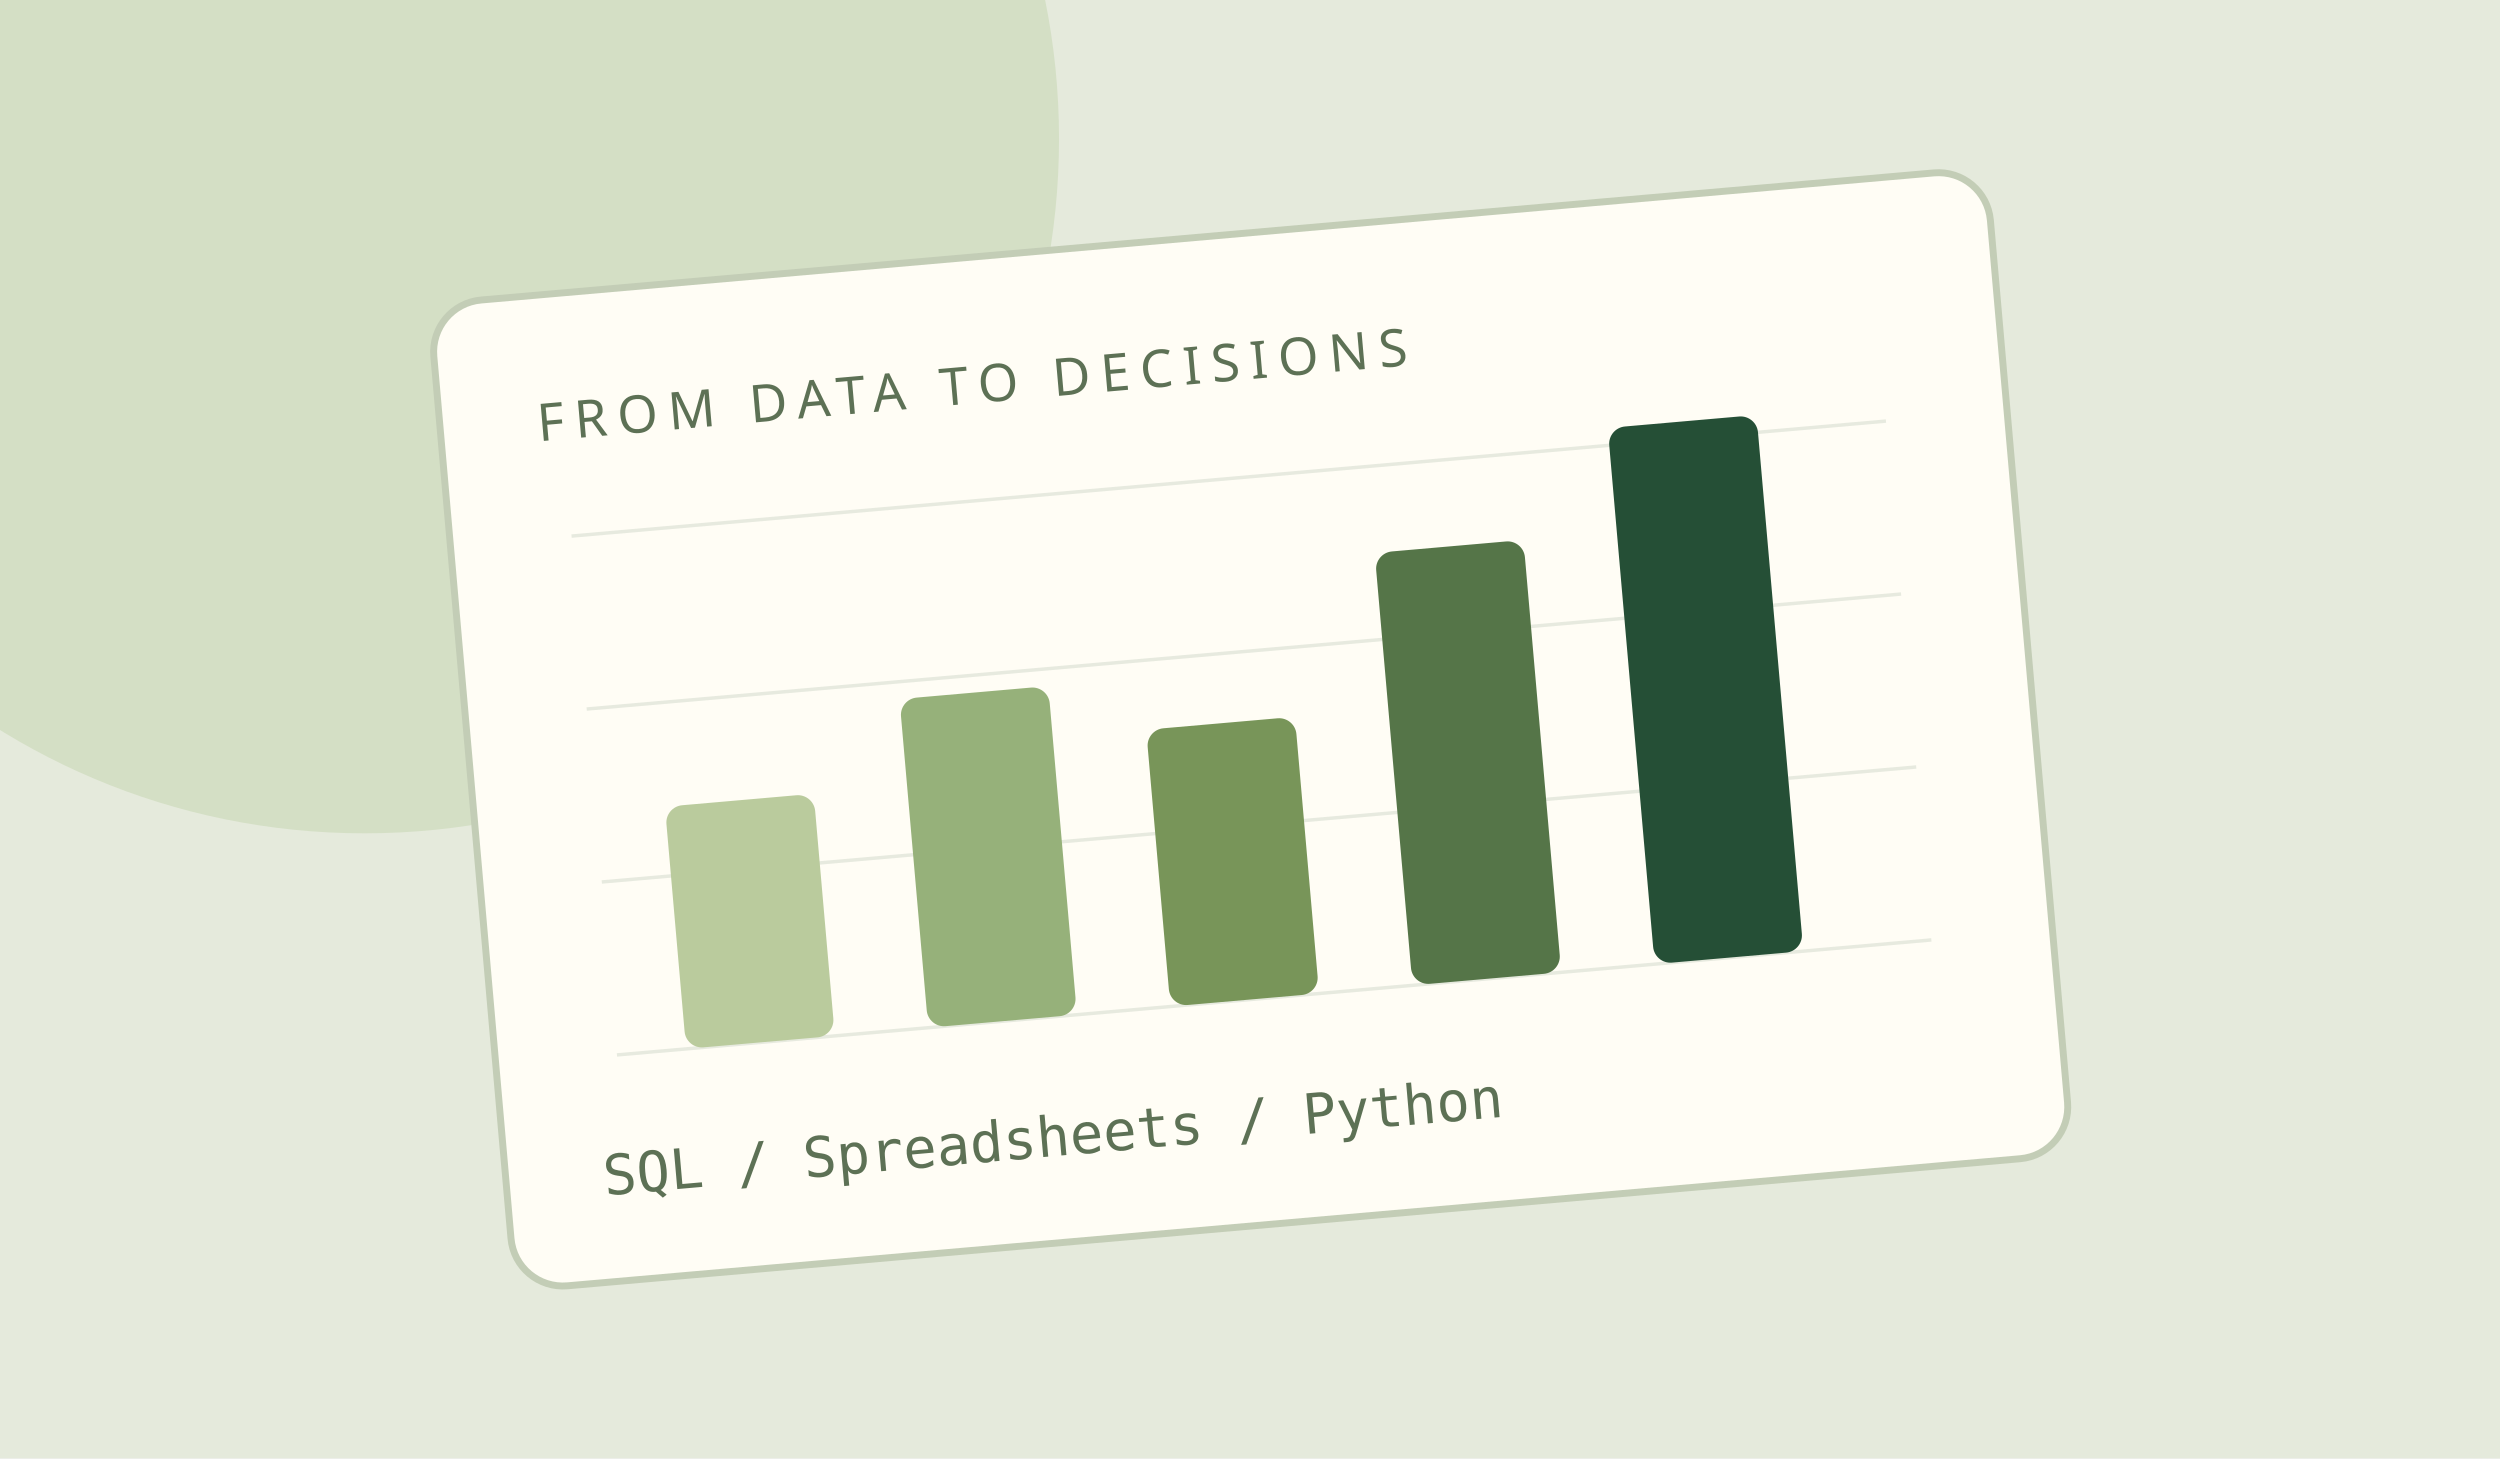
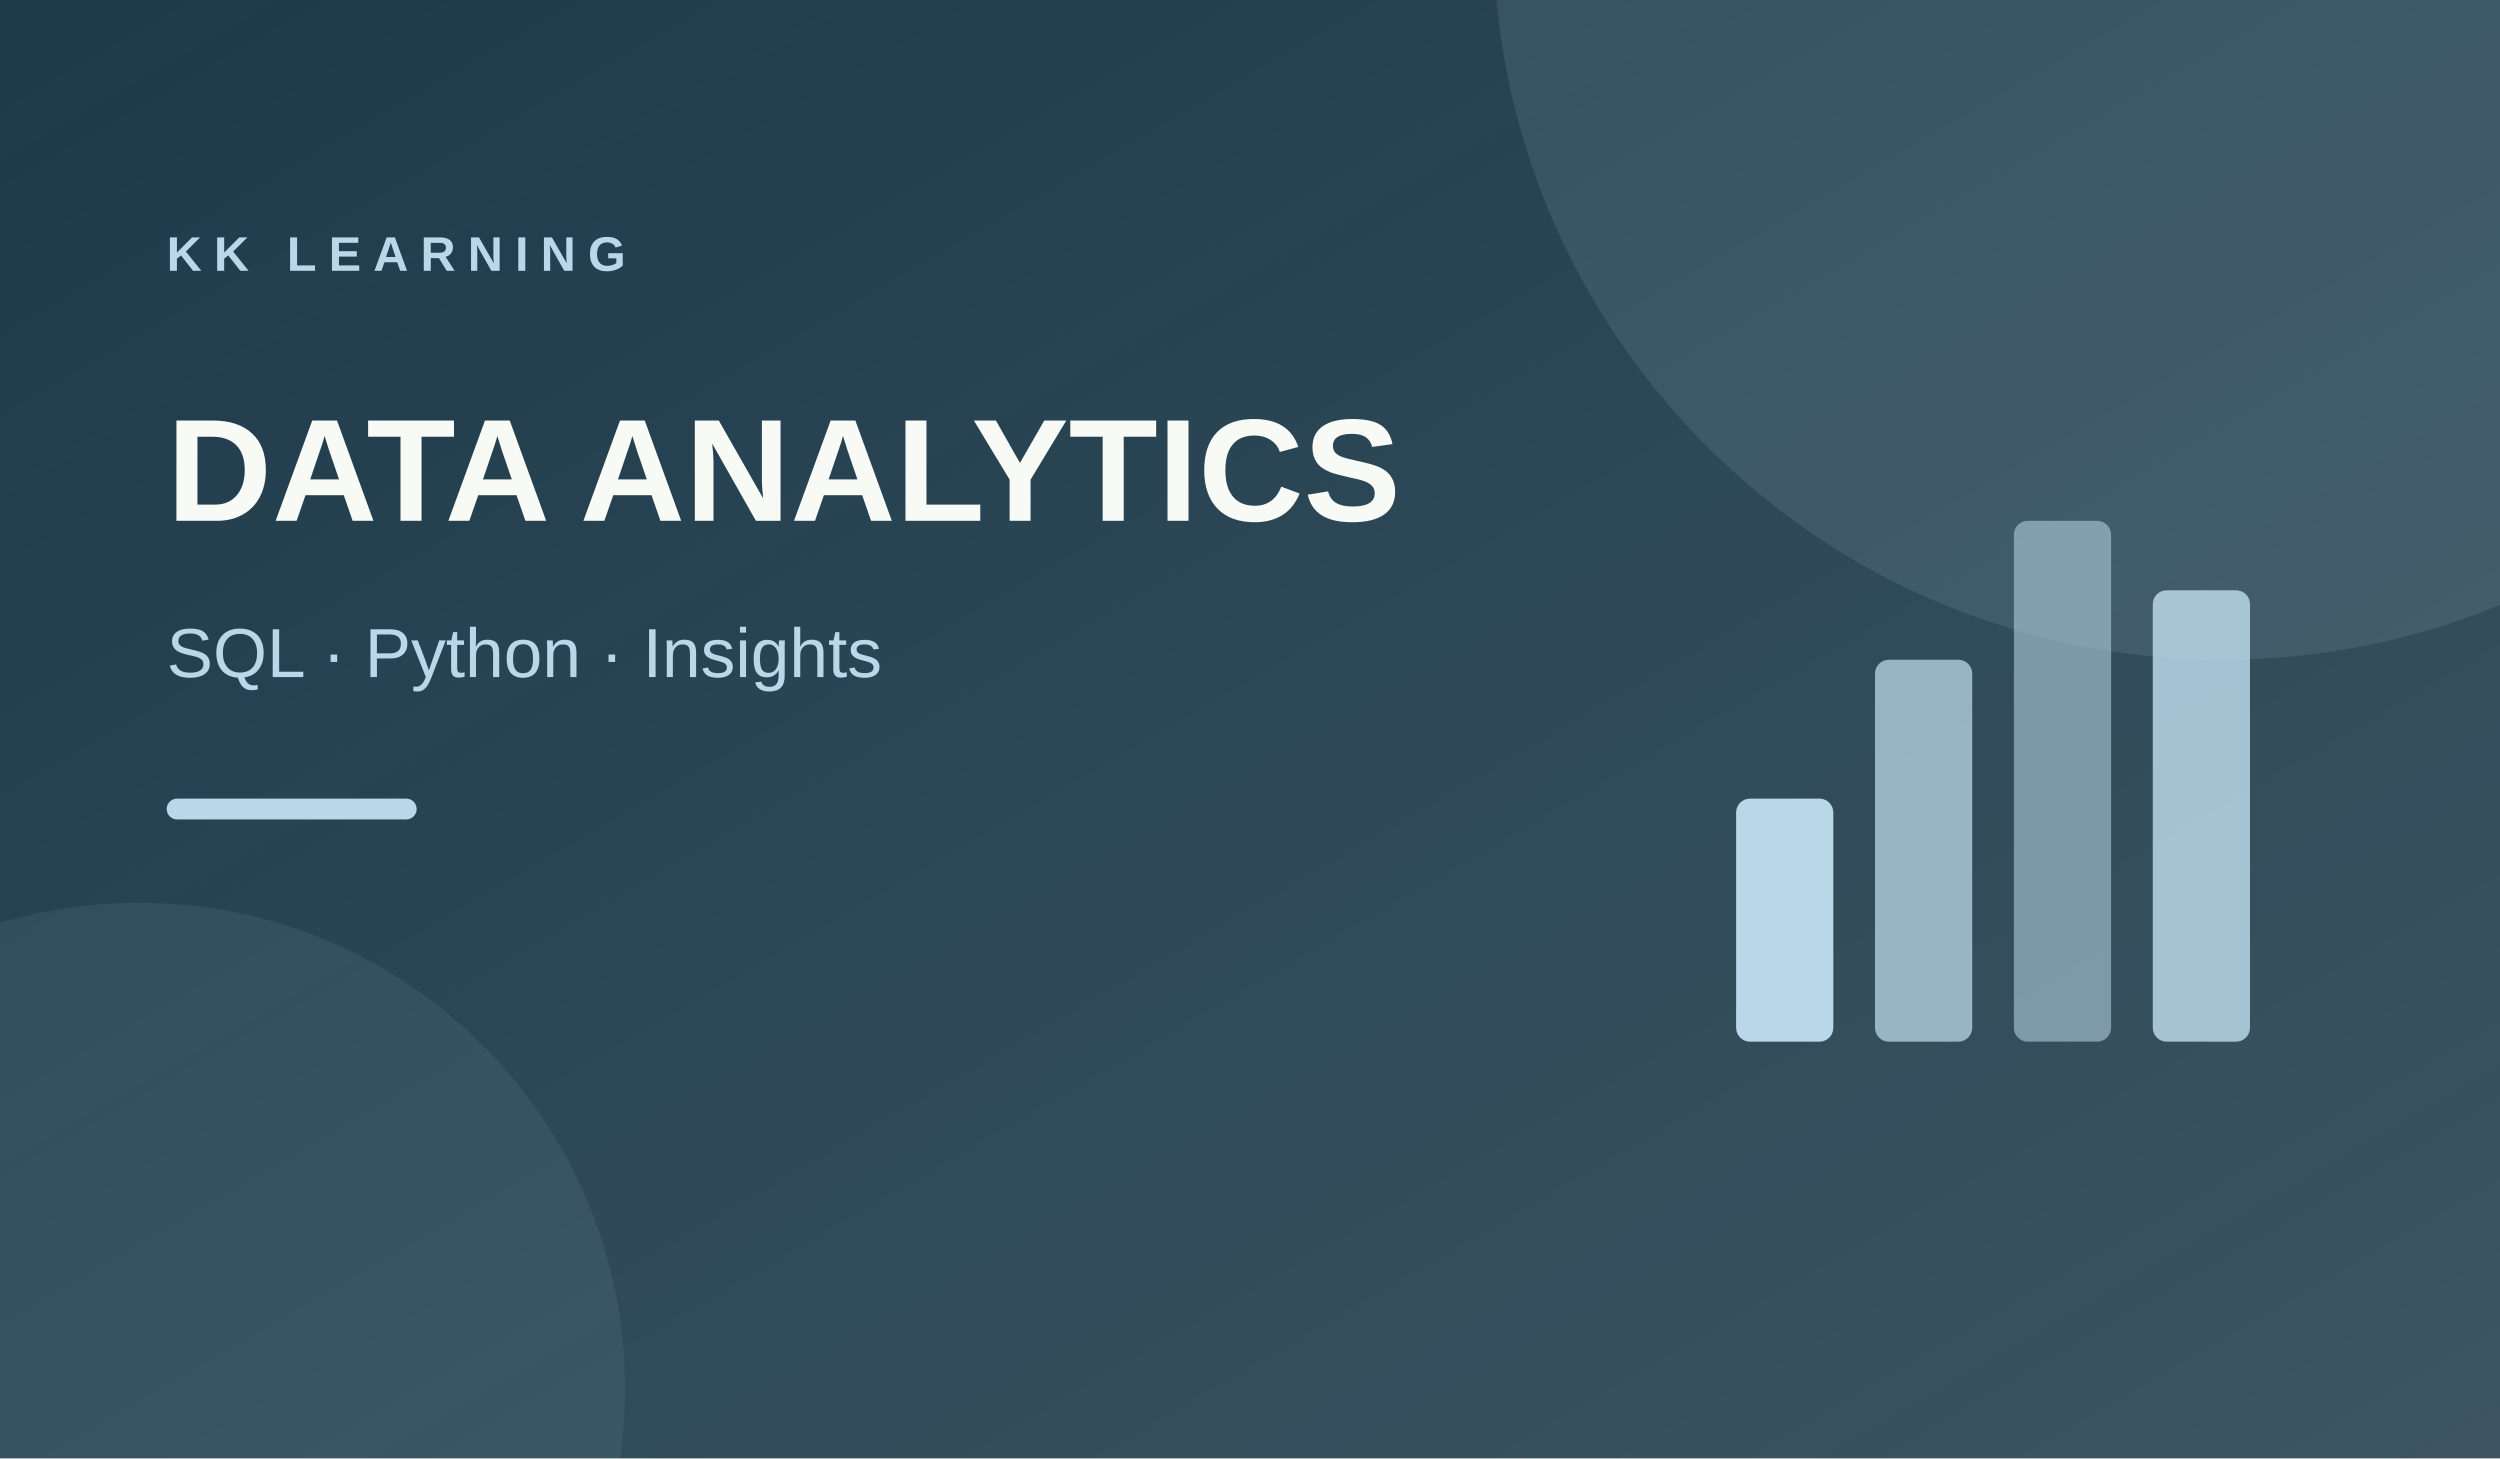
<svg xmlns="http://www.w3.org/2000/svg" width="720" height="420" viewBox="0 0 720 420">
  <defs>
-     <pattern id="grid" width="30" height="30" patternUnits="userSpaceOnUse">
-       <path d="M30 0H0V30" fill="none" stroke="white" stroke-opacity=".05" />
-     </pattern>
+     <linearGradient id="g-data-analytics" x1="0" y1="0" x2="1" y2="1">
+       <stop offset="0%" stop-color="#1d3a4a" />
+       <stop offset="100%" stop-color="#1d3a4a" stop-opacity=".85" />
+     </linearGradient>
  </defs>
-   <rect width="720" height="420" fill="#e5eadc" />
-   <circle cx="105" cy="40" r="200" fill="#d4dfc5" />
-   <g transform="translate(135 68) rotate(-5 220 140)">
-     <rect width="450" height="285" rx="15" fill="#fffdf5" stroke="#c3cdb6" stroke-width="2" />
-     <text x="28" y="42" fill="#5d7155" font-family="sans-serif" font-size="15" letter-spacing="3">FROM DATA TO DECISIONS</text>
-     <path d="M35 220H415M35 170H415M35 120H415M35 70H415" stroke="#e7eadf" />
-     <rect x="55" y="150" width="43" height="70" rx="5" fill="#bacb9d" />
-     <rect x="125" y="125" width="43" height="95" rx="5" fill="#96b17a" />
-     <rect x="195" y="140" width="43" height="80" rx="5" fill="#789559" />
-     <rect x="265" y="95" width="43" height="125" rx="5" fill="#557548" />
-     <rect x="335" y="65" width="43" height="155" rx="5" fill="#254f36" />
-     <text x="28" y="260" fill="#5d7155" font-family="monospace" font-size="16">SQL / Spreadsheets / Python</text>
-   </g>
+   <rect width="720" height="420" fill="url(#g-data-analytics)" />
+   <circle cx="640" cy="-20" r="210" fill="#b9d7e8" fill-opacity=".12" />
+   <circle cx="40" cy="400" r="140" fill="#b9d7e8" fill-opacity=".08" />
+   <text x="48" y="78" fill="#b9d7e8" font-family="Manrope,Arial,sans-serif" font-size="14" letter-spacing="3.5" font-weight="700">KK LEARNING</text>
+   <text x="48" y="150" fill="#f7faf5" font-family="Manrope,Arial,sans-serif" font-size="42" font-weight="800">DATA ANALYTICS</text>
+   <text x="48" y="195" fill="#b9d7e8" font-family="DM Sans,Arial,sans-serif" font-size="20">SQL · Python · Insights</text>
+   <rect x="48" y="230" width="72" height="6" rx="3" fill="#b9d7e8" />
+   <rect x="500" y="230" width="28" height="70" rx="4" fill="#b9d7e8" />
+   <rect x="540" y="190" width="28" height="110" rx="4" fill="#b9d7e8" fill-opacity=".75" />
+   <rect x="580" y="150" width="28" height="150" rx="4" fill="#b9d7e8" fill-opacity=".55" />
+   <rect x="620" y="170" width="28" height="130" rx="4" fill="#b9d7e8" fill-opacity=".85" />
</svg>
